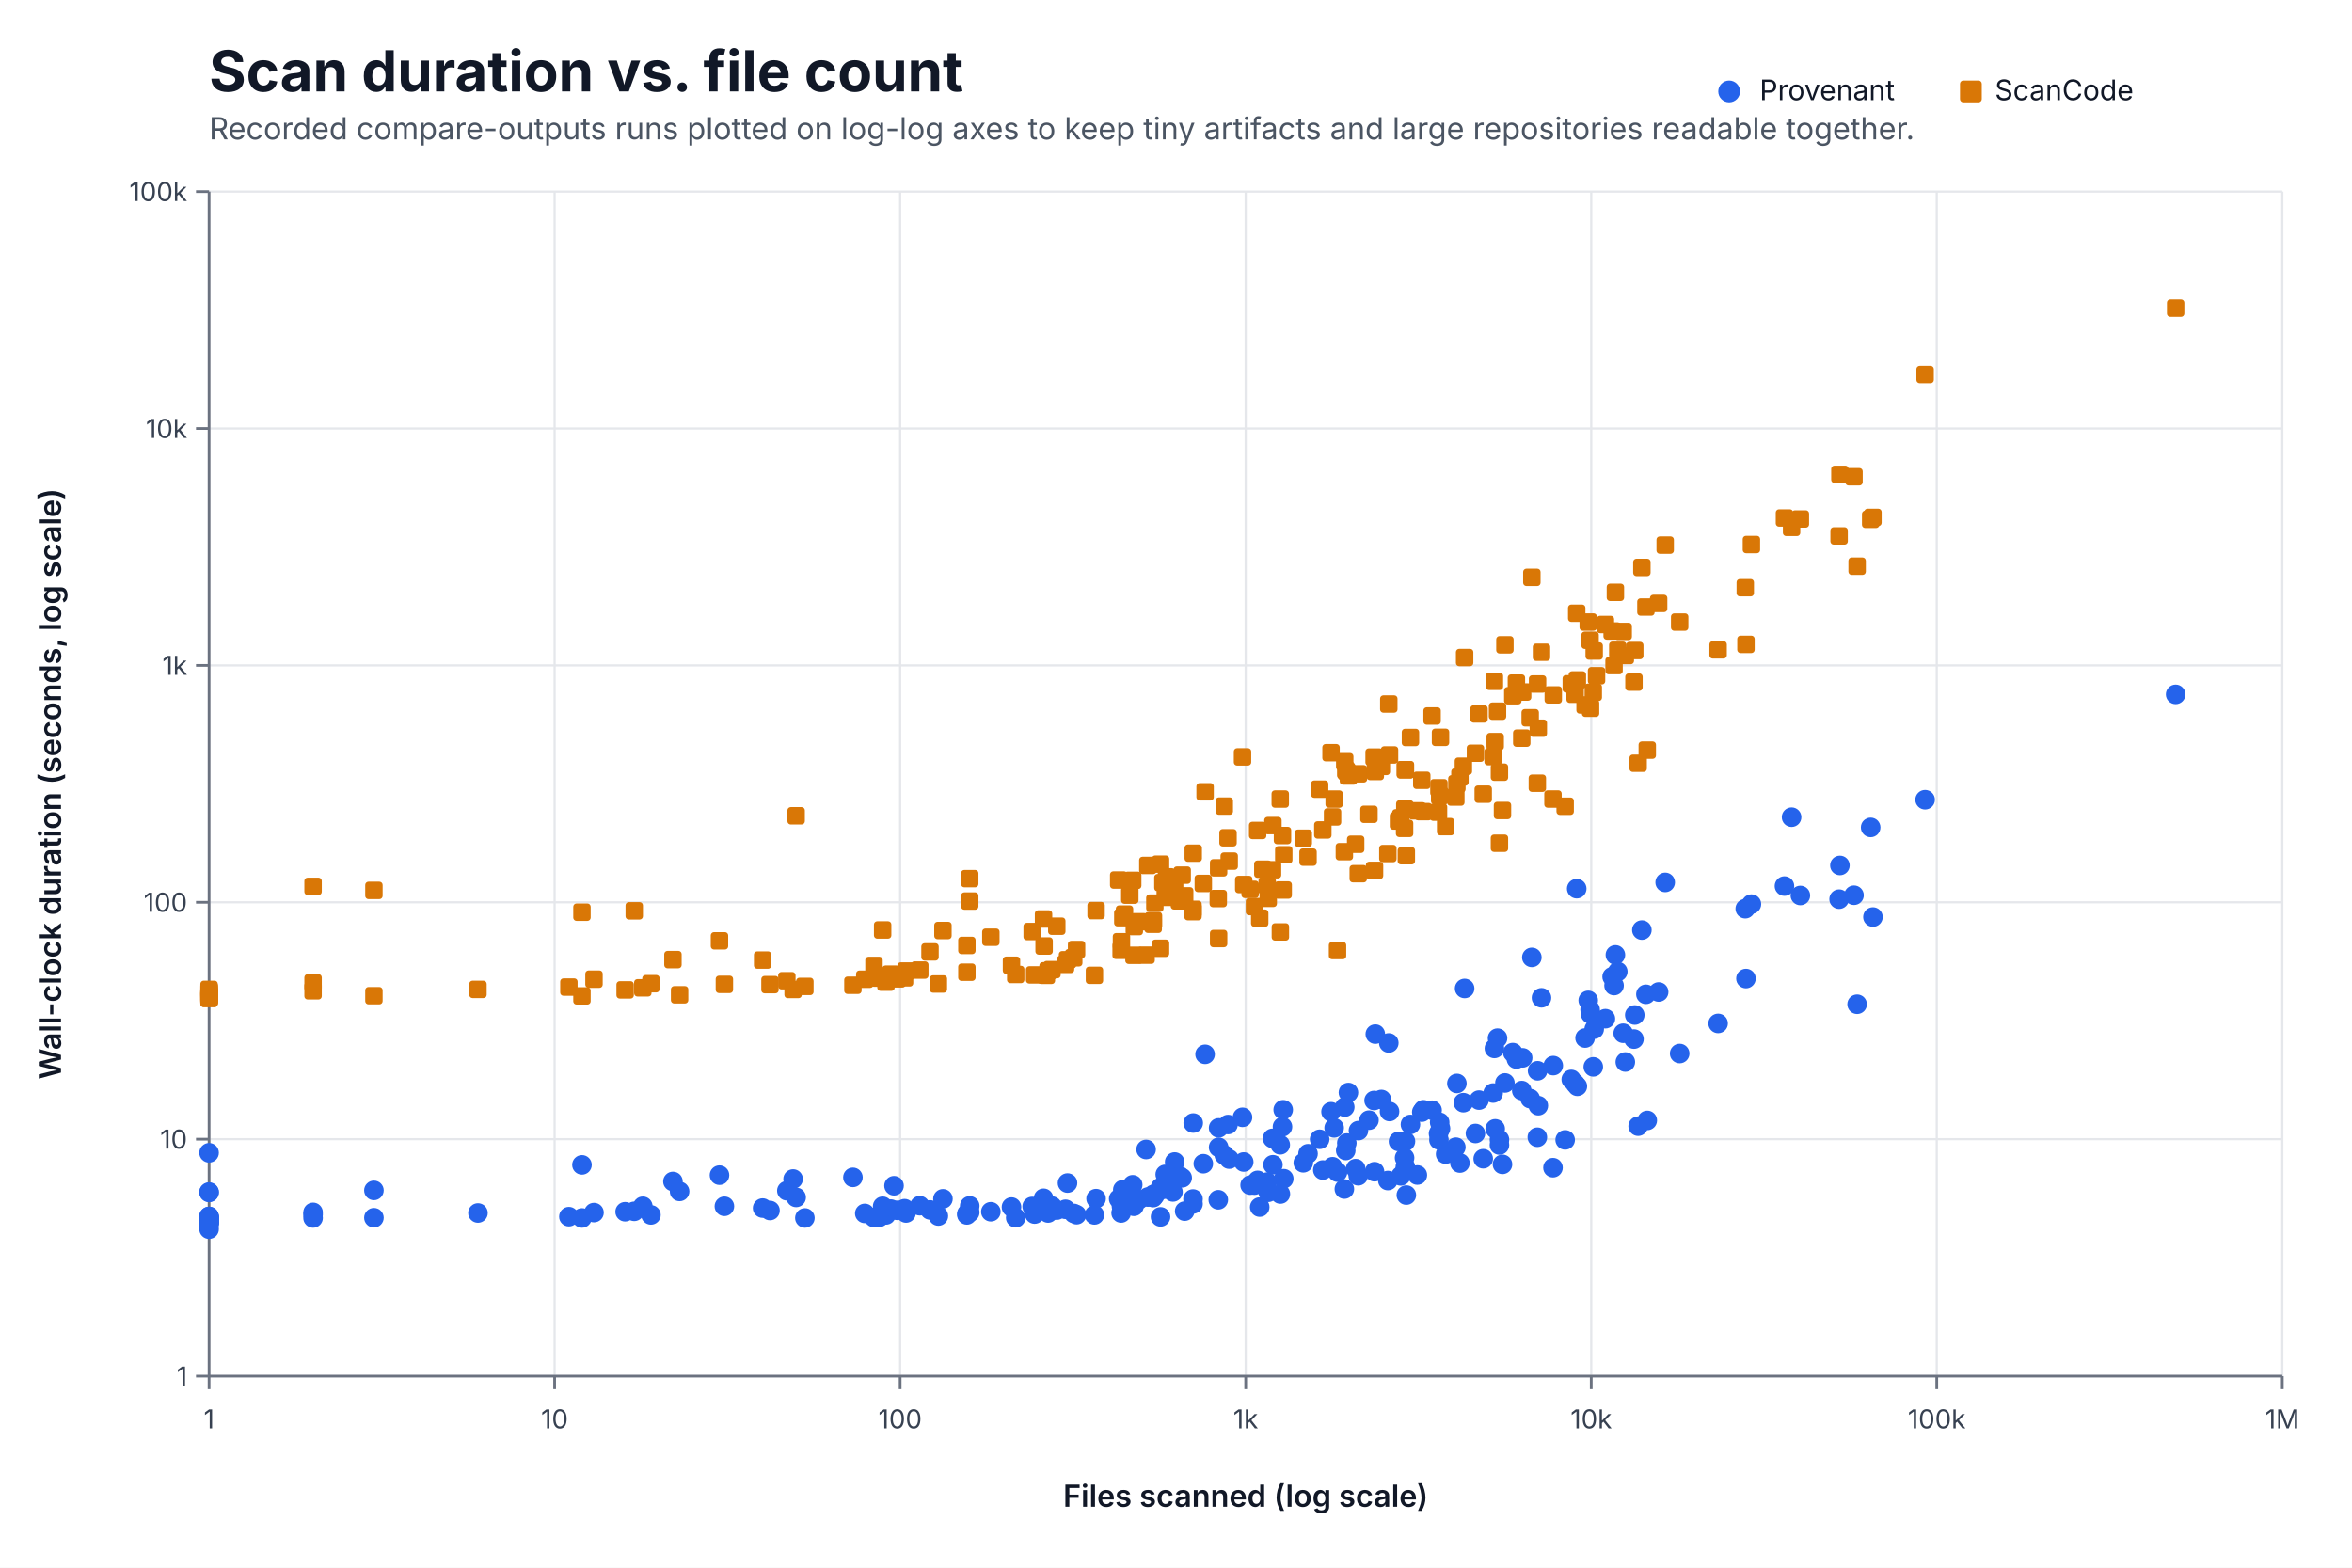
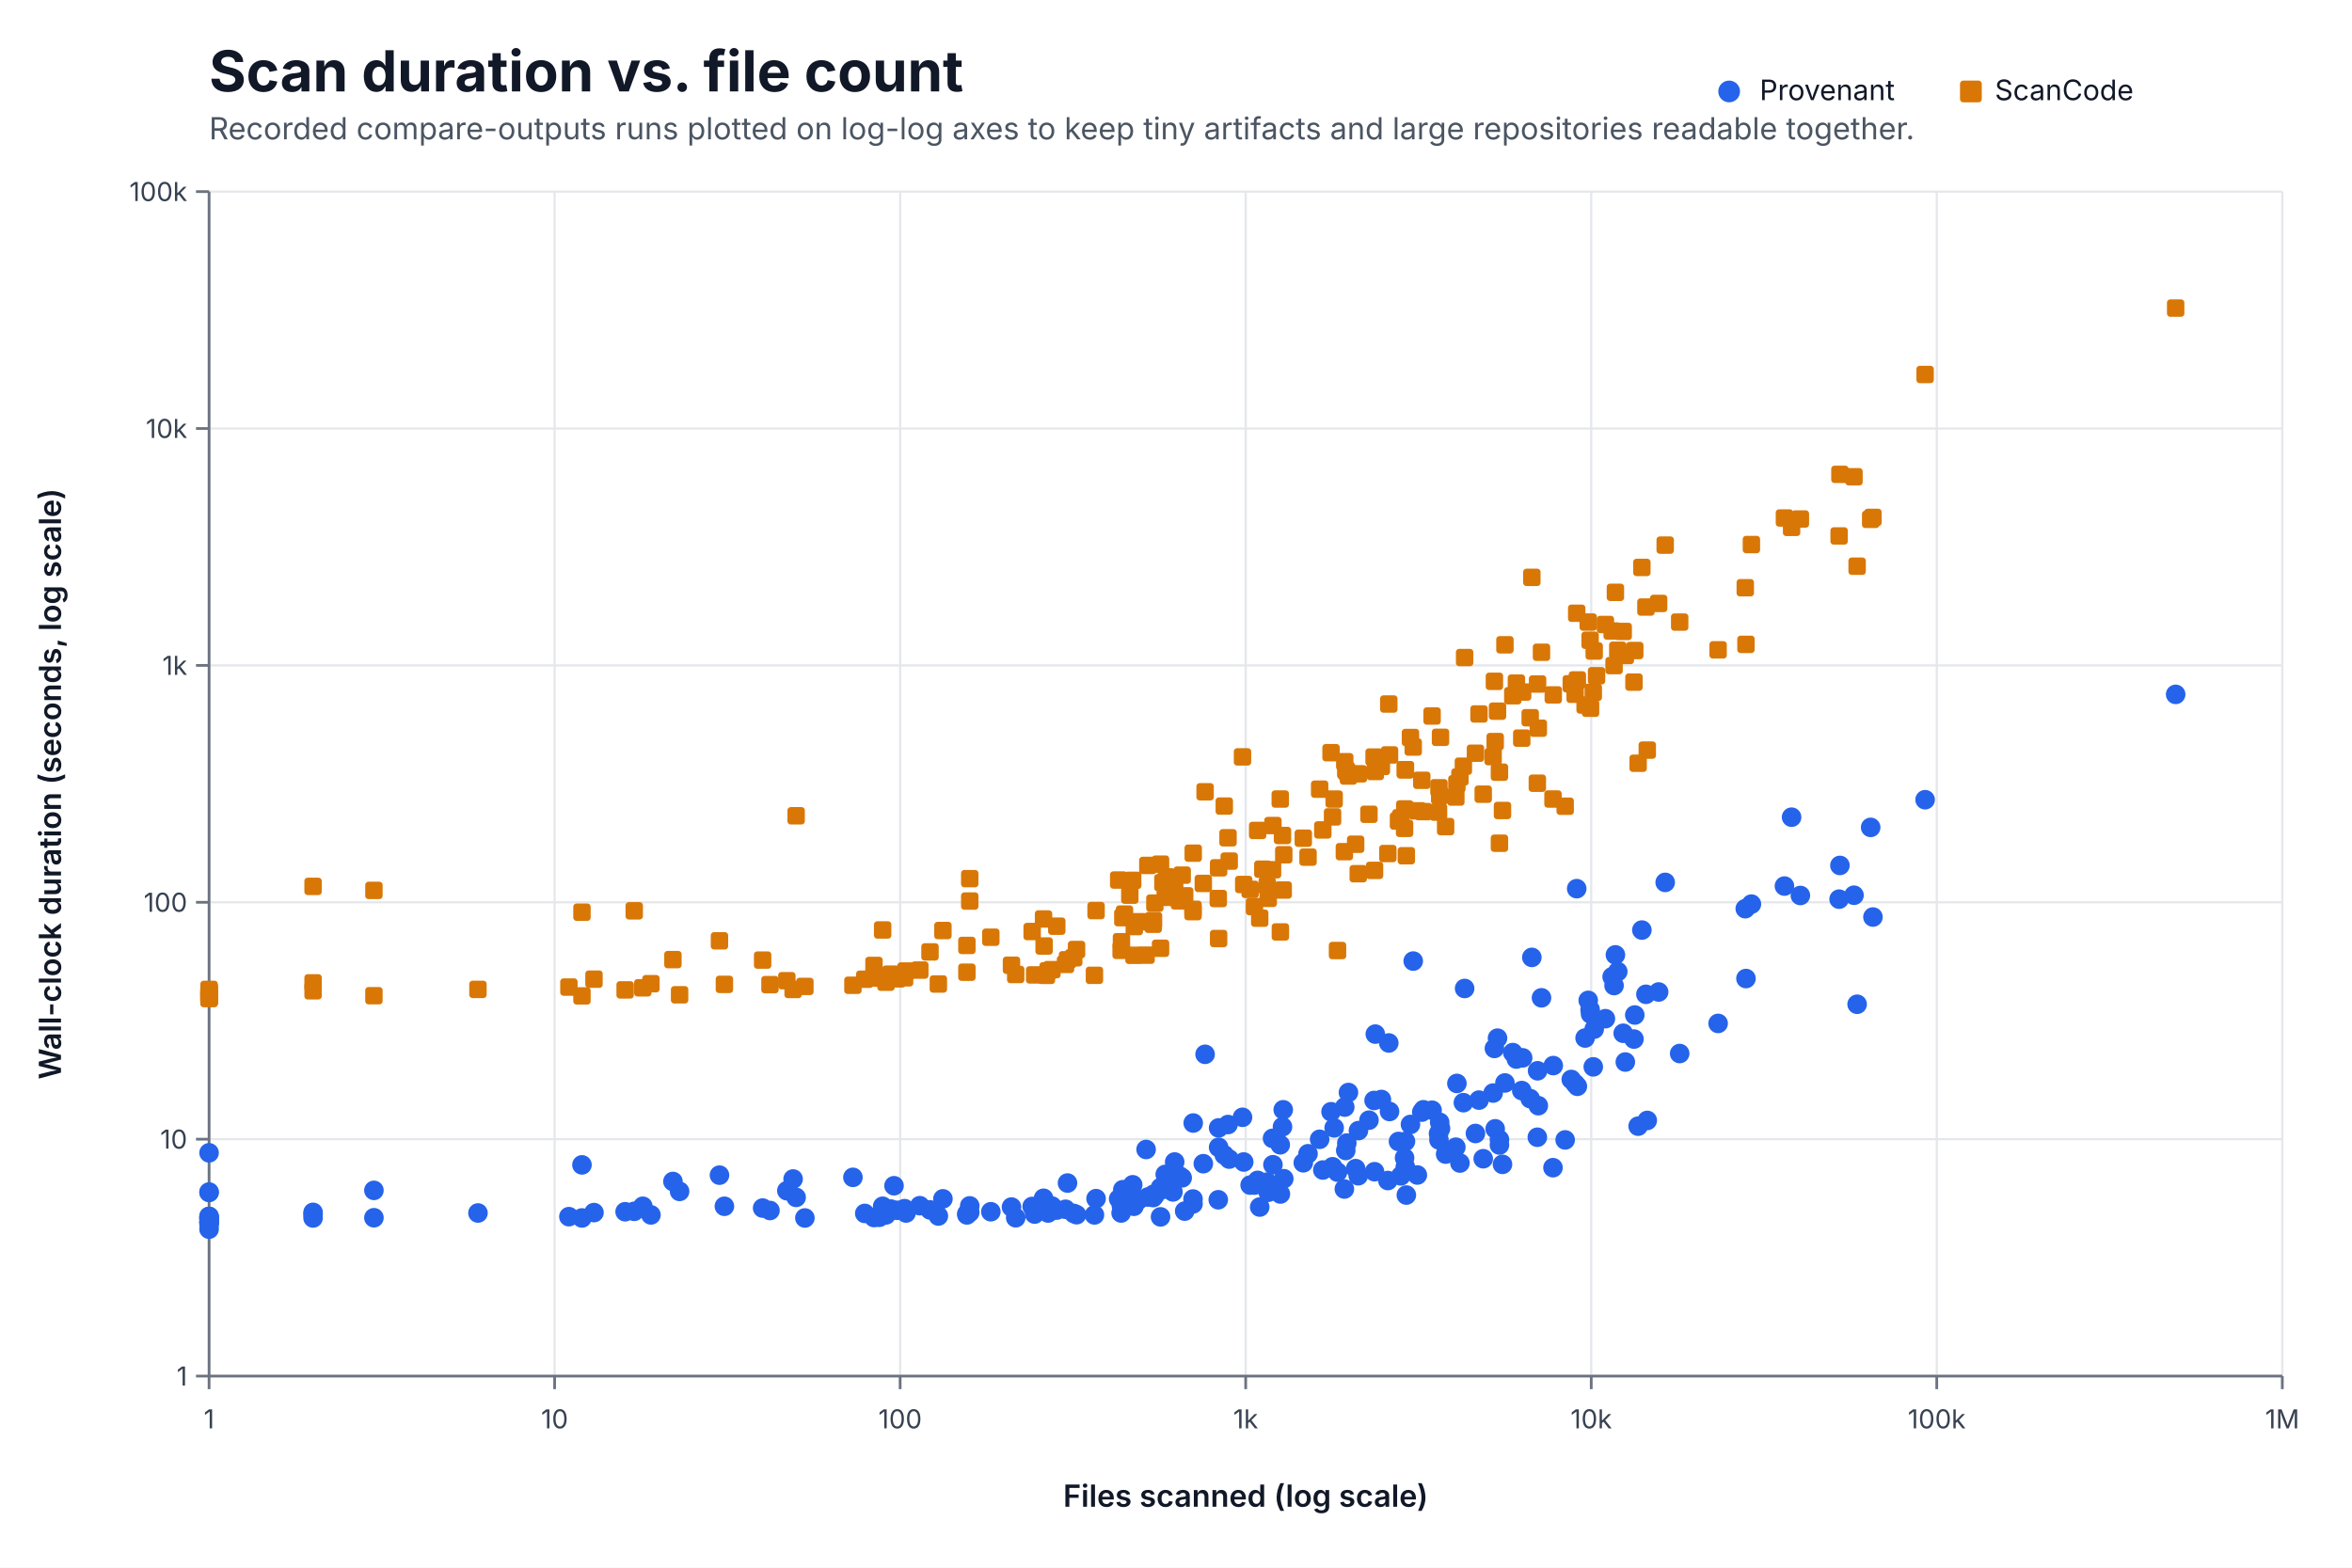
<svg xmlns="http://www.w3.org/2000/svg" width="1080" height="720" viewBox="0 0 1080 720" role="img" aria-labelledby="title desc">
  <style>
    text { font-family: -apple-system, BlinkMacSystemFont, "Segoe UI", sans-serif; fill: #111827; }
    .title { font-size: 26px; font-weight: 700; }
    .subtitle { font-size: 14px; fill: #4b5563; }
    .axis-label { font-size: 14px; font-weight: 600; }
    .tick { font-size: 12px; fill: #374151; }
    .grid { stroke: #e5e7eb; stroke-width: 1; }
    .axis { stroke: #6b7280; stroke-width: 1.25; }
    .legend-label { font-size: 13px; }
  </style>
  <rect x="0" y="0" width="1080" height="720" fill="white" />
  <text class="title" x="96" y="42">Scan duration vs. file count</text>
  <text class="subtitle" x="96" y="64">Recorded compare-outputs runs plotted on log-log axes to keep tiny artifacts and large repositories readable together.</text>
  <line class="grid" x1="96.00" y1="632.00" x2="1048.00" y2="632.00" />
  <line class="grid" x1="96.00" y1="523.20" x2="1048.00" y2="523.20" />
  <line class="grid" x1="96.00" y1="414.40" x2="1048.00" y2="414.40" />
  <line class="grid" x1="96.00" y1="305.60" x2="1048.00" y2="305.60" />
  <line class="grid" x1="96.00" y1="196.80" x2="1048.00" y2="196.80" />
  <line class="grid" x1="96.00" y1="88.00" x2="1048.00" y2="88.00" />
  <line class="grid" x1="96.00" y1="88.00" x2="96.00" y2="632.00" />
  <line class="grid" x1="254.67" y1="88.00" x2="254.67" y2="632.00" />
  <line class="grid" x1="413.33" y1="88.00" x2="413.33" y2="632.00" />
  <line class="grid" x1="572.00" y1="88.00" x2="572.00" y2="632.00" />
  <line class="grid" x1="730.67" y1="88.00" x2="730.67" y2="632.00" />
  <line class="grid" x1="889.33" y1="88.00" x2="889.33" y2="632.00" />
  <line class="grid" x1="1048.00" y1="88.00" x2="1048.00" y2="632.00" />
  <line class="axis" x1="96.00" y1="632.00" x2="1048.00" y2="632.00" />
  <line class="axis" x1="96.00" y1="88.00" x2="96.00" y2="632.00" />
  <line class="axis" x1="96.00" y1="632.00" x2="96.00" y2="638.00" />
  <text class="tick" x="96.00" y="656.00" text-anchor="middle">1</text>
  <line class="axis" x1="254.67" y1="632.00" x2="254.67" y2="638.00" />
  <text class="tick" x="254.67" y="656.00" text-anchor="middle">10</text>
  <line class="axis" x1="413.33" y1="632.00" x2="413.33" y2="638.00" />
  <text class="tick" x="413.33" y="656.00" text-anchor="middle">100</text>
  <line class="axis" x1="572.00" y1="632.00" x2="572.00" y2="638.00" />
  <text class="tick" x="572.00" y="656.00" text-anchor="middle">1k</text>
  <line class="axis" x1="730.67" y1="632.00" x2="730.67" y2="638.00" />
  <text class="tick" x="730.67" y="656.00" text-anchor="middle">10k</text>
  <line class="axis" x1="889.33" y1="632.00" x2="889.33" y2="638.00" />
  <text class="tick" x="889.33" y="656.00" text-anchor="middle">100k</text>
  <line class="axis" x1="1048.00" y1="632.00" x2="1048.00" y2="638.00" />
  <text class="tick" x="1048.00" y="656.00" text-anchor="middle">1M</text>
  <line class="axis" x1="90.00" y1="632.00" x2="96.00" y2="632.00" />
  <text class="tick" x="86.00" y="632.00" text-anchor="end" dominant-baseline="middle">1</text>
  <line class="axis" x1="90.00" y1="523.20" x2="96.00" y2="523.20" />
  <text class="tick" x="86.00" y="523.20" text-anchor="end" dominant-baseline="middle">10</text>
  <line class="axis" x1="90.00" y1="414.40" x2="96.00" y2="414.40" />
  <text class="tick" x="86.00" y="414.40" text-anchor="end" dominant-baseline="middle">100</text>
  <line class="axis" x1="90.00" y1="305.60" x2="96.00" y2="305.60" />
  <text class="tick" x="86.00" y="305.60" text-anchor="end" dominant-baseline="middle">1k</text>
  <line class="axis" x1="90.00" y1="196.80" x2="96.00" y2="196.80" />
  <text class="tick" x="86.00" y="196.80" text-anchor="end" dominant-baseline="middle">10k</text>
  <line class="axis" x1="90.00" y1="88.00" x2="96.00" y2="88.00" />
  <text class="tick" x="86.00" y="88.00" text-anchor="end" dominant-baseline="middle">100k</text>
  <text class="axis-label" x="572.00" y="692.00" text-anchor="middle">Files scanned (log scale)</text>
  <text class="axis-label" x="28" y="360.00" transform="rotate(-90 28 360.00)" text-anchor="middle">Wall-clock duration (seconds, log scale)</text>
  <g aria-label="Legend">
    <circle cx="794" cy="42" r="5" fill="#2563eb" />
    <text class="legend-label" x="808" y="46">Provenant</text>
    <rect x="900" y="37" width="10" height="10" fill="#d97706" rx="1.5" />
    <text class="legend-label" x="916" y="46">ScanCode</text>
  </g>
  <g aria-label="ScanCode points">
    <rect x="92.00" y="452.67" width="8" height="8" fill="#d97706" rx="1.5" />
    <rect x="92.00" y="451.89" width="8" height="8" fill="#d97706" rx="1.5" />
    <rect x="92.00" y="451.00" width="8" height="8" fill="#d97706" rx="1.5" />
    <rect x="92.00" y="453.23" width="8" height="8" fill="#d97706" rx="1.5" />
    <rect x="92.00" y="452.97" width="8" height="8" fill="#d97706" rx="1.5" />
    <rect x="92.00" y="454.13" width="8" height="8" fill="#d97706" rx="1.5" />
    <rect x="92.00" y="450.39" width="8" height="8" fill="#d97706" rx="1.5" />
    <rect x="92.00" y="454.09" width="8" height="8" fill="#d97706" rx="1.5" />
    <rect x="92.00" y="453.59" width="8" height="8" fill="#d97706" rx="1.5" />
    <rect x="92.00" y="453.66" width="8" height="8" fill="#d97706" rx="1.5" />
    <rect x="92.00" y="454.09" width="8" height="8" fill="#d97706" rx="1.5" />
    <rect x="92.00" y="451.26" width="8" height="8" fill="#d97706" rx="1.5" />
    <rect x="92.00" y="453.46" width="8" height="8" fill="#d97706" rx="1.5" />
    <rect x="92.00" y="454.54" width="8" height="8" fill="#d97706" rx="1.5" />
    <rect x="92.00" y="454.54" width="8" height="8" fill="#d97706" rx="1.5" />
    <rect x="139.76" y="451.05" width="8" height="8" fill="#d97706" rx="1.5" />
    <rect x="139.76" y="447.40" width="8" height="8" fill="#d97706" rx="1.5" />
    <rect x="139.76" y="403.09" width="8" height="8" fill="#d97706" rx="1.5" />
    <rect x="167.70" y="404.94" width="8" height="8" fill="#d97706" rx="1.5" />
    <rect x="167.70" y="453.30" width="8" height="8" fill="#d97706" rx="1.5" />
    <rect x="215.47" y="450.40" width="8" height="8" fill="#d97706" rx="1.5" />
    <rect x="257.23" y="449.34" width="8" height="8" fill="#d97706" rx="1.5" />
    <rect x="263.23" y="453.39" width="8" height="8" fill="#d97706" rx="1.5" />
    <rect x="263.23" y="414.95" width="8" height="8" fill="#d97706" rx="1.5" />
    <rect x="268.75" y="445.71" width="8" height="8" fill="#d97706" rx="1.5" />
    <rect x="283.05" y="450.63" width="8" height="8" fill="#d97706" rx="1.5" />
    <rect x="287.23" y="414.32" width="8" height="8" fill="#d97706" rx="1.5" />
    <rect x="291.17" y="449.68" width="8" height="8" fill="#d97706" rx="1.5" />
    <rect x="294.90" y="447.79" width="8" height="8" fill="#d97706" rx="1.5" />
    <rect x="305.00" y="436.72" width="8" height="8" fill="#d97706" rx="1.5" />
    <rect x="308.06" y="452.89" width="8" height="8" fill="#d97706" rx="1.5" />
    <rect x="326.37" y="428.10" width="8" height="8" fill="#d97706" rx="1.5" />
    <rect x="328.63" y="448.10" width="8" height="8" fill="#d97706" rx="1.5" />
    <rect x="346.19" y="436.94" width="8" height="8" fill="#d97706" rx="1.5" />
    <rect x="349.56" y="448.21" width="8" height="8" fill="#d97706" rx="1.5" />
    <rect x="357.31" y="446.42" width="8" height="8" fill="#d97706" rx="1.5" />
    <rect x="360.18" y="450.45" width="8" height="8" fill="#d97706" rx="1.5" />
    <rect x="361.57" y="370.67" width="8" height="8" fill="#d97706" rx="1.5" />
    <rect x="365.59" y="449.04" width="8" height="8" fill="#d97706" rx="1.5" />
    <rect x="387.65" y="448.50" width="8" height="8" fill="#d97706" rx="1.5" />
    <rect x="393.09" y="445.73" width="8" height="8" fill="#d97706" rx="1.5" />
    <rect x="397.32" y="439.40" width="8" height="8" fill="#d97706" rx="1.5" />
    <rect x="399.74" y="445.22" width="8" height="8" fill="#d97706" rx="1.5" />
    <rect x="401.30" y="423.11" width="8" height="8" fill="#d97706" rx="1.5" />
    <rect x="402.83" y="447.10" width="8" height="8" fill="#d97706" rx="1.5" />
    <rect x="405.07" y="443.41" width="8" height="8" fill="#d97706" rx="1.5" />
    <rect x="406.52" y="444.93" width="8" height="8" fill="#d97706" rx="1.5" />
    <rect x="407.94" y="445.56" width="8" height="8" fill="#d97706" rx="1.5" />
    <rect x="411.37" y="445.09" width="8" height="8" fill="#d97706" rx="1.5" />
    <rect x="412.04" y="441.96" width="8" height="8" fill="#d97706" rx="1.5" />
    <rect x="418.36" y="441.53" width="8" height="8" fill="#d97706" rx="1.5" />
    <rect x="423.04" y="433.19" width="8" height="8" fill="#d97706" rx="1.5" />
    <rect x="426.88" y="447.92" width="8" height="8" fill="#d97706" rx="1.5" />
    <rect x="428.98" y="423.36" width="8" height="8" fill="#d97706" rx="1.5" />
    <rect x="439.98" y="442.51" width="8" height="8" fill="#d97706" rx="1.5" />
    <rect x="439.98" y="430.21" width="8" height="8" fill="#d97706" rx="1.5" />
    <rect x="441.29" y="399.53" width="8" height="8" fill="#d97706" rx="1.5" />
    <rect x="441.29" y="409.83" width="8" height="8" fill="#d97706" rx="1.5" />
    <rect x="450.98" y="426.44" width="8" height="8" fill="#d97706" rx="1.5" />
    <rect x="460.46" y="439.32" width="8" height="8" fill="#d97706" rx="1.5" />
    <rect x="462.40" y="443.56" width="8" height="8" fill="#d97706" rx="1.5" />
    <rect x="469.95" y="423.83" width="8" height="8" fill="#d97706" rx="1.5" />
    <rect x="471.08" y="443.75" width="8" height="8" fill="#d97706" rx="1.5" />
    <rect x="475.18" y="418.07" width="8" height="8" fill="#d97706" rx="1.5" />
    <rect x="475.44" y="430.47" width="8" height="8" fill="#d97706" rx="1.5" />
    <rect x="476.49" y="443.95" width="8" height="8" fill="#d97706" rx="1.5" />
    <rect x="477.26" y="441.87" width="8" height="8" fill="#d97706" rx="1.5" />
    <rect x="479.04" y="441.32" width="8" height="8" fill="#d97706" rx="1.5" />
    <rect x="481.26" y="421.37" width="8" height="8" fill="#d97706" rx="1.5" />
    <rect x="485.27" y="438.93" width="8" height="8" fill="#d97706" rx="1.5" />
    <rect x="486.18" y="436.80" width="8" height="8" fill="#d97706" rx="1.5" />
    <rect x="489.05" y="435.88" width="8" height="8" fill="#d97706" rx="1.5" />
    <rect x="490.34" y="432.10" width="8" height="8" fill="#d97706" rx="1.5" />
    <rect x="498.55" y="443.94" width="8" height="8" fill="#d97706" rx="1.5" />
    <rect x="499.30" y="414.21" width="8" height="8" fill="#d97706" rx="1.5" />
    <rect x="509.68" y="400.18" width="8" height="8" fill="#d97706" rx="1.5" />
    <rect x="510.80" y="432.47" width="8" height="8" fill="#d97706" rx="1.5" />
    <rect x="510.96" y="428.51" width="8" height="8" fill="#d97706" rx="1.5" />
    <rect x="511.58" y="417.47" width="8" height="8" fill="#d97706" rx="1.5" />
    <rect x="512.36" y="415.82" width="8" height="8" fill="#d97706" rx="1.5" />
    <rect x="514.79" y="407.11" width="8" height="8" fill="#d97706" rx="1.5" />
    <rect x="516.12" y="400.33" width="8" height="8" fill="#d97706" rx="1.5" />
    <rect x="516.70" y="434.73" width="8" height="8" fill="#d97706" rx="1.5" />
    <rect x="516.85" y="421.56" width="8" height="8" fill="#d97706" rx="1.5" />
    <rect x="518.98" y="419.34" width="8" height="8" fill="#d97706" rx="1.5" />
    <rect x="522.27" y="434.69" width="8" height="8" fill="#d97706" rx="1.5" />
    <rect x="523.07" y="393.48" width="8" height="8" fill="#d97706" rx="1.5" />
    <rect x="525.54" y="420.49" width="8" height="8" fill="#d97706" rx="1.5" />
    <rect x="525.67" y="418.82" width="8" height="8" fill="#d97706" rx="1.5" />
    <rect x="526.30" y="410.78" width="8" height="8" fill="#d97706" rx="1.5" />
    <rect x="528.90" y="392.88" width="8" height="8" fill="#d97706" rx="1.5" />
    <rect x="528.90" y="431.51" width="8" height="8" fill="#d97706" rx="1.5" />
    <rect x="529.99" y="401.38" width="8" height="8" fill="#d97706" rx="1.5" />
    <rect x="531.06" y="408.14" width="8" height="8" fill="#d97706" rx="1.5" />
    <rect x="531.64" y="398.72" width="8" height="8" fill="#d97706" rx="1.5" />
    <rect x="534.61" y="404.01" width="8" height="8" fill="#d97706" rx="1.5" />
    <rect x="535.39" y="401.24" width="8" height="8" fill="#d97706" rx="1.5" />
    <rect x="537.57" y="409.75" width="8" height="8" fill="#d97706" rx="1.5" />
    <rect x="538.84" y="397.93" width="8" height="8" fill="#d97706" rx="1.5" />
    <rect x="539.99" y="407.44" width="8" height="8" fill="#d97706" rx="1.5" />
    <rect x="543.81" y="414.69" width="8" height="8" fill="#d97706" rx="1.5" />
    <rect x="543.81" y="413.62" width="8" height="8" fill="#d97706" rx="1.5" />
    <rect x="543.91" y="387.84" width="8" height="8" fill="#d97706" rx="1.5" />
    <rect x="548.54" y="401.74" width="8" height="8" fill="#d97706" rx="1.5" />
    <rect x="549.36" y="359.65" width="8" height="8" fill="#d97706" rx="1.5" />
    <rect x="555.41" y="408.67" width="8" height="8" fill="#d97706" rx="1.5" />
    <rect x="555.57" y="427.04" width="8" height="8" fill="#d97706" rx="1.5" />
    <rect x="555.57" y="394.56" width="8" height="8" fill="#d97706" rx="1.5" />
    <rect x="558.17" y="366.21" width="8" height="8" fill="#d97706" rx="1.5" />
    <rect x="559.89" y="380.76" width="8" height="8" fill="#d97706" rx="1.5" />
    <rect x="560.43" y="391.49" width="8" height="8" fill="#d97706" rx="1.5" />
    <rect x="566.54" y="343.62" width="8" height="8" fill="#d97706" rx="1.5" />
    <rect x="567.10" y="402.22" width="8" height="8" fill="#d97706" rx="1.5" />
    <rect x="570.04" y="404.47" width="8" height="8" fill="#d97706" rx="1.5" />
    <rect x="572.02" y="412.37" width="8" height="8" fill="#d97706" rx="1.5" />
    <rect x="573.49" y="377.40" width="8" height="8" fill="#d97706" rx="1.5" />
    <rect x="574.44" y="417.69" width="8" height="8" fill="#d97706" rx="1.5" />
    <rect x="575.87" y="395.19" width="8" height="8" fill="#d97706" rx="1.5" />
    <rect x="577.87" y="402.80" width="8" height="8" fill="#d97706" rx="1.5" />
    <rect x="578.35" y="408.58" width="8" height="8" fill="#d97706" rx="1.5" />
    <rect x="580.33" y="395.45" width="8" height="8" fill="#d97706" rx="1.5" />
    <rect x="580.51" y="375.16" width="8" height="8" fill="#d97706" rx="1.5" />
    <rect x="583.87" y="362.98" width="8" height="8" fill="#d97706" rx="1.5" />
    <rect x="583.93" y="424.01" width="8" height="8" fill="#d97706" rx="1.5" />
    <rect x="584.90" y="379.72" width="8" height="8" fill="#d97706" rx="1.5" />
    <rect x="585.23" y="404.76" width="8" height="8" fill="#d97706" rx="1.5" />
    <rect x="585.49" y="388.57" width="8" height="8" fill="#d97706" rx="1.5" />
    <rect x="594.45" y="380.96" width="8" height="8" fill="#d97706" rx="1.5" />
    <rect x="596.63" y="389.66" width="8" height="8" fill="#d97706" rx="1.5" />
    <rect x="601.96" y="358.44" width="8" height="8" fill="#d97706" rx="1.5" />
    <rect x="603.42" y="377.17" width="8" height="8" fill="#d97706" rx="1.5" />
    <rect x="607.19" y="341.69" width="8" height="8" fill="#d97706" rx="1.5" />
    <rect x="607.89" y="371.18" width="8" height="8" fill="#d97706" rx="1.5" />
    <rect x="608.62" y="363.00" width="8" height="8" fill="#d97706" rx="1.5" />
    <rect x="610.17" y="432.56" width="8" height="8" fill="#d97706" rx="1.5" />
    <rect x="613.31" y="387.15" width="8" height="8" fill="#d97706" rx="1.5" />
    <rect x="613.49" y="345.84" width="8" height="8" fill="#d97706" rx="1.5" />
    <rect x="613.95" y="349.71" width="8" height="8" fill="#d97706" rx="1.5" />
    <rect x="614.44" y="350.37" width="8" height="8" fill="#d97706" rx="1.5" />
    <rect x="615.18" y="352.40" width="8" height="8" fill="#d97706" rx="1.5" />
    <rect x="618.50" y="383.74" width="8" height="8" fill="#d97706" rx="1.5" />
    <rect x="619.68" y="397.27" width="8" height="8" fill="#d97706" rx="1.5" />
    <rect x="619.78" y="351.40" width="8" height="8" fill="#d97706" rx="1.5" />
    <rect x="624.61" y="369.98" width="8" height="8" fill="#d97706" rx="1.5" />
    <rect x="626.96" y="343.70" width="8" height="8" fill="#d97706" rx="1.5" />
    <rect x="627.17" y="395.75" width="8" height="8" fill="#d97706" rx="1.5" />
    <rect x="627.52" y="350.33" width="8" height="8" fill="#d97706" rx="1.5" />
    <rect x="630.31" y="348.01" width="8" height="8" fill="#d97706" rx="1.5" />
    <rect x="633.28" y="388.01" width="8" height="8" fill="#d97706" rx="1.5" />
    <rect x="633.71" y="319.34" width="8" height="8" fill="#d97706" rx="1.5" />
    <rect x="634.05" y="342.72" width="8" height="8" fill="#d97706" rx="1.5" />
    <rect x="638.16" y="373.05" width="8" height="8" fill="#d97706" rx="1.5" />
    <rect x="639.24" y="371.62" width="8" height="8" fill="#d97706" rx="1.5" />
    <rect x="640.96" y="376.44" width="8" height="8" fill="#d97706" rx="1.5" />
    <rect x="641.06" y="367.52" width="8" height="8" fill="#d97706" rx="1.5" />
    <rect x="641.30" y="349.50" width="8" height="8" fill="#d97706" rx="1.5" />
    <rect x="641.37" y="349.55" width="8" height="8" fill="#d97706" rx="1.5" />
    <rect x="641.77" y="389.02" width="8" height="8" fill="#d97706" rx="1.5" />
    <rect x="643.66" y="334.70" width="8" height="8" fill="#d97706" rx="1.5" />
+     <rect x="644.93" y="339.10" width="8" height="8" fill="#d97706" rx="1.5" />
    <rect x="646.82" y="368.39" width="8" height="8" fill="#d97706" rx="1.5" />
    <rect x="648.86" y="354.37" width="8" height="8" fill="#d97706" rx="1.5" />
    <rect x="649.60" y="368.75" width="8" height="8" fill="#d97706" rx="1.5" />
    <rect x="653.59" y="324.84" width="8" height="8" fill="#d97706" rx="1.5" />
    <rect x="656.55" y="369.00" width="8" height="8" fill="#d97706" rx="1.5" />
    <rect x="656.74" y="357.80" width="8" height="8" fill="#d97706" rx="1.5" />
    <rect x="657.08" y="361.45" width="8" height="8" fill="#d97706" rx="1.5" />
    <rect x="657.46" y="334.63" width="8" height="8" fill="#d97706" rx="1.5" />
    <rect x="659.81" y="375.65" width="8" height="8" fill="#d97706" rx="1.5" />
    <rect x="664.50" y="362.06" width="8" height="8" fill="#d97706" rx="1.5" />
    <rect x="664.98" y="356.00" width="8" height="8" fill="#d97706" rx="1.5" />
    <rect x="666.38" y="352.86" width="8" height="8" fill="#d97706" rx="1.5" />
    <rect x="667.96" y="347.89" width="8" height="8" fill="#d97706" rx="1.5" />
    <rect x="668.53" y="297.99" width="8" height="8" fill="#d97706" rx="1.5" />
    <rect x="673.50" y="341.93" width="8" height="8" fill="#d97706" rx="1.5" />
    <rect x="675.14" y="323.90" width="8" height="8" fill="#d97706" rx="1.5" />
    <rect x="677.07" y="360.75" width="8" height="8" fill="#d97706" rx="1.5" />
    <rect x="681.62" y="343.50" width="8" height="8" fill="#d97706" rx="1.5" />
    <rect x="682.21" y="308.91" width="8" height="8" fill="#d97706" rx="1.5" />
    <rect x="682.57" y="336.59" width="8" height="8" fill="#d97706" rx="1.5" />
    <rect x="683.64" y="322.63" width="8" height="8" fill="#d97706" rx="1.5" />
    <rect x="684.52" y="350.65" width="8" height="8" fill="#d97706" rx="1.5" />
    <rect x="684.52" y="383.27" width="8" height="8" fill="#d97706" rx="1.5" />
    <rect x="685.92" y="368.23" width="8" height="8" fill="#d97706" rx="1.5" />
    <rect x="687.04" y="292.14" width="8" height="8" fill="#d97706" rx="1.5" />
    <rect x="690.65" y="315.53" width="8" height="8" fill="#d97706" rx="1.5" />
    <rect x="692.31" y="309.74" width="8" height="8" fill="#d97706" rx="1.5" />
    <rect x="694.77" y="335.00" width="8" height="8" fill="#d97706" rx="1.5" />
    <rect x="695.18" y="313.83" width="8" height="8" fill="#d97706" rx="1.5" />
    <rect x="698.64" y="325.64" width="8" height="8" fill="#d97706" rx="1.5" />
    <rect x="699.40" y="261.17" width="8" height="8" fill="#d97706" rx="1.5" />
    <rect x="701.92" y="355.71" width="8" height="8" fill="#d97706" rx="1.5" />
    <rect x="702.03" y="310.15" width="8" height="8" fill="#d97706" rx="1.5" />
    <rect x="702.37" y="330.44" width="8" height="8" fill="#d97706" rx="1.5" />
    <rect x="703.83" y="295.56" width="8" height="8" fill="#d97706" rx="1.5" />
    <rect x="709.11" y="362.96" width="8" height="8" fill="#d97706" rx="1.5" />
    <rect x="709.24" y="315.15" width="8" height="8" fill="#d97706" rx="1.5" />
    <rect x="714.70" y="366.27" width="8" height="8" fill="#d97706" rx="1.5" />
    <rect x="717.50" y="310.06" width="8" height="8" fill="#d97706" rx="1.5" />
    <rect x="719.28" y="314.86" width="8" height="8" fill="#d97706" rx="1.5" />
    <rect x="720.00" y="277.65" width="8" height="8" fill="#d97706" rx="1.5" />
    <rect x="720.30" y="308.28" width="8" height="8" fill="#d97706" rx="1.5" />
    <rect x="723.85" y="319.78" width="8" height="8" fill="#d97706" rx="1.5" />
    <rect x="725.29" y="281.69" width="8" height="8" fill="#d97706" rx="1.5" />
    <rect x="726.15" y="290.05" width="8" height="8" fill="#d97706" rx="1.5" />
    <rect x="726.36" y="321.28" width="8" height="8" fill="#d97706" rx="1.5" />
    <rect x="727.61" y="313.95" width="8" height="8" fill="#d97706" rx="1.5" />
    <rect x="728.03" y="295.01" width="8" height="8" fill="#d97706" rx="1.5" />
    <rect x="729.11" y="306.35" width="8" height="8" fill="#d97706" rx="1.5" />
    <rect x="733.17" y="282.81" width="8" height="8" fill="#d97706" rx="1.5" />
    <rect x="736.27" y="285.81" width="8" height="8" fill="#d97706" rx="1.5" />
    <rect x="737.15" y="301.70" width="8" height="8" fill="#d97706" rx="1.5" />
    <rect x="737.77" y="268.04" width="8" height="8" fill="#d97706" rx="1.5" />
    <rect x="738.86" y="294.65" width="8" height="8" fill="#d97706" rx="1.5" />
    <rect x="741.35" y="286.00" width="8" height="8" fill="#d97706" rx="1.5" />
    <rect x="742.32" y="297.06" width="8" height="8" fill="#d97706" rx="1.5" />
    <rect x="746.29" y="309.28" width="8" height="8" fill="#d97706" rx="1.5" />
    <rect x="746.66" y="294.78" width="8" height="8" fill="#d97706" rx="1.5" />
    <rect x="748.21" y="346.54" width="8" height="8" fill="#d97706" rx="1.5" />
    <rect x="749.92" y="256.61" width="8" height="8" fill="#d97706" rx="1.5" />
    <rect x="751.78" y="274.80" width="8" height="8" fill="#d97706" rx="1.5" />
    <rect x="752.40" y="340.51" width="8" height="8" fill="#d97706" rx="1.5" />
    <rect x="757.62" y="273.15" width="8" height="8" fill="#d97706" rx="1.5" />
    <rect x="760.63" y="246.36" width="8" height="8" fill="#d97706" rx="1.5" />
    <rect x="767.28" y="281.71" width="8" height="8" fill="#d97706" rx="1.5" />
    <rect x="784.93" y="294.46" width="8" height="8" fill="#d97706" rx="1.5" />
    <rect x="797.40" y="265.93" width="8" height="8" fill="#d97706" rx="1.5" />
    <rect x="797.72" y="291.94" width="8" height="8" fill="#d97706" rx="1.5" />
    <rect x="800.22" y="246.09" width="8" height="8" fill="#d97706" rx="1.5" />
    <rect x="815.39" y="233.90" width="8" height="8" fill="#d97706" rx="1.5" />
    <rect x="818.67" y="238.22" width="8" height="8" fill="#d97706" rx="1.5" />
    <rect x="822.70" y="234.36" width="8" height="8" fill="#d97706" rx="1.5" />
    <rect x="840.49" y="242.14" width="8" height="8" fill="#d97706" rx="1.5" />
    <rect x="840.86" y="213.86" width="8" height="8" fill="#d97706" rx="1.5" />
    <rect x="847.33" y="214.97" width="8" height="8" fill="#d97706" rx="1.5" />
    <rect x="848.76" y="256.04" width="8" height="8" fill="#d97706" rx="1.5" />
    <rect x="854.98" y="234.53" width="8" height="8" fill="#d97706" rx="1.5" />
    <rect x="856.03" y="233.63" width="8" height="8" fill="#d97706" rx="1.5" />
    <rect x="879.98" y="168.00" width="8" height="8" fill="#d97706" rx="1.5" />
    <rect x="995.03" y="137.50" width="8" height="8" fill="#d97706" rx="1.5" />
  </g>
  <g aria-label="Provenant points">
    <circle cx="96.00" cy="558.68" r="4.5" fill="#2563eb" />
    <circle cx="96.00" cy="559.18" r="4.5" fill="#2563eb" />
    <circle cx="96.00" cy="559.89" r="4.5" fill="#2563eb" />
    <circle cx="96.00" cy="561.35" r="4.5" fill="#2563eb" />
    <circle cx="96.00" cy="561.25" r="4.5" fill="#2563eb" />
    <circle cx="96.00" cy="561.46" r="4.5" fill="#2563eb" />
    <circle cx="96.00" cy="529.46" r="4.5" fill="#2563eb" />
    <circle cx="96.00" cy="547.49" r="4.5" fill="#2563eb" />
    <circle cx="96.00" cy="560.10" r="4.5" fill="#2563eb" />
    <circle cx="96.00" cy="547.65" r="4.5" fill="#2563eb" />
    <circle cx="96.00" cy="561.56" r="4.5" fill="#2563eb" />
    <circle cx="96.00" cy="558.68" r="4.5" fill="#2563eb" />
    <circle cx="96.00" cy="559.28" r="4.5" fill="#2563eb" />
    <circle cx="96.00" cy="564.53" r="4.5" fill="#2563eb" />
    <circle cx="96.00" cy="562.64" r="4.5" fill="#2563eb" />
    <circle cx="143.76" cy="559.38" r="4.5" fill="#2563eb" />
    <circle cx="143.76" cy="556.81" r="4.5" fill="#2563eb" />
    <circle cx="143.76" cy="557.78" r="4.5" fill="#2563eb" />
    <circle cx="171.70" cy="559.28" r="4.5" fill="#2563eb" />
    <circle cx="171.70" cy="546.71" r="4.5" fill="#2563eb" />
    <circle cx="219.47" cy="557.10" r="4.5" fill="#2563eb" />
    <circle cx="261.23" cy="558.78" r="4.5" fill="#2563eb" />
    <circle cx="267.23" cy="559.38" r="4.5" fill="#2563eb" />
    <circle cx="267.23" cy="535.00" r="4.5" fill="#2563eb" />
    <circle cx="272.75" cy="556.91" r="4.5" fill="#2563eb" />
    <circle cx="287.05" cy="556.52" r="4.5" fill="#2563eb" />
    <circle cx="291.23" cy="556.33" r="4.5" fill="#2563eb" />
    <circle cx="295.17" cy="554.01" r="4.5" fill="#2563eb" />
    <circle cx="298.90" cy="557.98" r="4.5" fill="#2563eb" />
    <circle cx="309.00" cy="542.62" r="4.5" fill="#2563eb" />
    <circle cx="312.06" cy="547.18" r="4.5" fill="#2563eb" />
    <circle cx="330.37" cy="539.72" r="4.5" fill="#2563eb" />
    <circle cx="332.63" cy="554.01" r="4.5" fill="#2563eb" />
    <circle cx="350.19" cy="554.83" r="4.5" fill="#2563eb" />
    <circle cx="353.56" cy="555.95" r="4.5" fill="#2563eb" />
    <circle cx="361.31" cy="546.87" r="4.5" fill="#2563eb" />
    <circle cx="364.18" cy="541.49" r="4.5" fill="#2563eb" />
    <circle cx="365.57" cy="549.93" r="4.5" fill="#2563eb" />
    <circle cx="369.59" cy="559.38" r="4.5" fill="#2563eb" />
    <circle cx="391.65" cy="540.73" r="4.5" fill="#2563eb" />
    <circle cx="397.09" cy="557.29" r="4.5" fill="#2563eb" />
    <circle cx="401.32" cy="559.18" r="4.5" fill="#2563eb" />
    <circle cx="403.74" cy="559.08" r="4.5" fill="#2563eb" />
    <circle cx="405.30" cy="554.01" r="4.5" fill="#2563eb" />
    <circle cx="406.83" cy="557.98" r="4.5" fill="#2563eb" />
    <circle cx="409.07" cy="555.30" r="4.5" fill="#2563eb" />
    <circle cx="410.52" cy="544.58" r="4.5" fill="#2563eb" />
    <circle cx="411.94" cy="555.86" r="4.5" fill="#2563eb" />
    <circle cx="415.37" cy="555.11" r="4.5" fill="#2563eb" />
    <circle cx="416.04" cy="557.10" r="4.5" fill="#2563eb" />
    <circle cx="422.36" cy="553.74" r="4.5" fill="#2563eb" />
    <circle cx="427.04" cy="555.67" r="4.5" fill="#2563eb" />
    <circle cx="430.88" cy="558.48" r="4.5" fill="#2563eb" />
    <circle cx="432.98" cy="550.60" r="4.5" fill="#2563eb" />
    <circle cx="443.98" cy="557.98" r="4.5" fill="#2563eb" />
    <circle cx="443.98" cy="557.39" r="4.5" fill="#2563eb" />
    <circle cx="445.29" cy="553.83" r="4.5" fill="#2563eb" />
    <circle cx="445.29" cy="556.81" r="4.5" fill="#2563eb" />
    <circle cx="454.98" cy="556.52" r="4.5" fill="#2563eb" />
    <circle cx="464.46" cy="554.37" r="4.5" fill="#2563eb" />
    <circle cx="466.40" cy="559.28" r="4.5" fill="#2563eb" />
    <circle cx="473.95" cy="554.10" r="4.5" fill="#2563eb" />
    <circle cx="475.08" cy="557.59" r="4.5" fill="#2563eb" />
    <circle cx="479.18" cy="550.34" r="4.5" fill="#2563eb" />
    <circle cx="479.44" cy="553.74" r="4.5" fill="#2563eb" />
    <circle cx="480.49" cy="556.24" r="4.5" fill="#2563eb" />
    <circle cx="481.26" cy="557.10" r="4.5" fill="#2563eb" />
    <circle cx="483.04" cy="553.92" r="4.5" fill="#2563eb" />
    <circle cx="485.26" cy="555.76" r="4.5" fill="#2563eb" />
    <circle cx="489.27" cy="555.39" r="4.5" fill="#2563eb" />
    <circle cx="490.18" cy="543.34" r="4.5" fill="#2563eb" />
    <circle cx="493.05" cy="557.29" r="4.5" fill="#2563eb" />
    <circle cx="494.34" cy="557.88" r="4.5" fill="#2563eb" />
    <circle cx="502.55" cy="557.98" r="4.5" fill="#2563eb" />
    <circle cx="503.30" cy="550.51" r="4.5" fill="#2563eb" />
    <circle cx="513.68" cy="550.60" r="4.5" fill="#2563eb" />
    <circle cx="514.80" cy="557.10" r="4.5" fill="#2563eb" />
    <circle cx="514.96" cy="554.01" r="4.5" fill="#2563eb" />
    <circle cx="515.58" cy="546.40" r="4.5" fill="#2563eb" />
    <circle cx="516.36" cy="553.92" r="4.5" fill="#2563eb" />
    <circle cx="518.79" cy="551.28" r="4.5" fill="#2563eb" />
    <circle cx="520.12" cy="544.14" r="4.5" fill="#2563eb" />
    <circle cx="520.70" cy="554.01" r="4.5" fill="#2563eb" />
    <circle cx="520.85" cy="551.53" r="4.5" fill="#2563eb" />
    <circle cx="522.98" cy="550.94" r="4.5" fill="#2563eb" />
    <circle cx="526.27" cy="527.92" r="4.5" fill="#2563eb" />
    <circle cx="527.07" cy="549.76" r="4.5" fill="#2563eb" />
    <circle cx="529.54" cy="550.01" r="4.5" fill="#2563eb" />
    <circle cx="529.67" cy="548.53" r="4.5" fill="#2563eb" />
    <circle cx="530.30" cy="549.02" r="4.5" fill="#2563eb" />
    <circle cx="532.90" cy="545.41" r="4.5" fill="#2563eb" />
    <circle cx="532.90" cy="558.88" r="4.5" fill="#2563eb" />
    <circle cx="533.99" cy="546.25" r="4.5" fill="#2563eb" />
    <circle cx="535.06" cy="539.38" r="4.5" fill="#2563eb" />
    <circle cx="535.64" cy="542.05" r="4.5" fill="#2563eb" />
    <circle cx="538.61" cy="547.42" r="4.5" fill="#2563eb" />
    <circle cx="539.39" cy="533.68" r="4.5" fill="#2563eb" />
    <circle cx="541.57" cy="540.05" r="4.5" fill="#2563eb" />
    <circle cx="542.84" cy="540.94" r="4.5" fill="#2563eb" />
    <circle cx="543.99" cy="556.24" r="4.5" fill="#2563eb" />
    <circle cx="547.81" cy="552.93" r="4.5" fill="#2563eb" />
    <circle cx="547.81" cy="550.68" r="4.5" fill="#2563eb" />
    <circle cx="547.91" cy="515.78" r="4.5" fill="#2563eb" />
    <circle cx="552.54" cy="534.46" r="4.5" fill="#2563eb" />
    <circle cx="553.36" cy="484.22" r="4.5" fill="#2563eb" />
    <circle cx="559.41" cy="551.02" r="4.5" fill="#2563eb" />
    <circle cx="559.57" cy="526.93" r="4.5" fill="#2563eb" />
    <circle cx="559.57" cy="518.01" r="4.5" fill="#2563eb" />
    <circle cx="562.17" cy="530.44" r="4.5" fill="#2563eb" />
    <circle cx="563.89" cy="516.47" r="4.5" fill="#2563eb" />
    <circle cx="564.43" cy="532.35" r="4.5" fill="#2563eb" />
    <circle cx="570.54" cy="513.15" r="4.5" fill="#2563eb" />
    <circle cx="571.10" cy="533.68" r="4.5" fill="#2563eb" />
    <circle cx="574.04" cy="544.29" r="4.5" fill="#2563eb" />
    <circle cx="576.02" cy="544.29" r="4.5" fill="#2563eb" />
    <circle cx="577.49" cy="542.12" r="4.5" fill="#2563eb" />
    <circle cx="578.44" cy="554.37" r="4.5" fill="#2563eb" />
    <circle cx="579.87" cy="543.92" r="4.5" fill="#2563eb" />
    <circle cx="581.87" cy="542.91" r="4.5" fill="#2563eb" />
    <circle cx="582.35" cy="547.57" r="4.5" fill="#2563eb" />
    <circle cx="584.33" cy="522.82" r="4.5" fill="#2563eb" />
    <circle cx="584.51" cy="534.94" r="4.5" fill="#2563eb" />
    <circle cx="587.87" cy="525.77" r="4.5" fill="#2563eb" />
    <circle cx="587.93" cy="548.37" r="4.5" fill="#2563eb" />
    <circle cx="588.90" cy="517.51" r="4.5" fill="#2563eb" />
    <circle cx="589.23" cy="509.69" r="4.5" fill="#2563eb" />
    <circle cx="589.49" cy="541.35" r="4.5" fill="#2563eb" />
    <circle cx="598.45" cy="534.04" r="4.5" fill="#2563eb" />
    <circle cx="600.63" cy="529.89" r="4.5" fill="#2563eb" />
    <circle cx="605.96" cy="523.25" r="4.5" fill="#2563eb" />
    <circle cx="607.42" cy="537.36" r="4.5" fill="#2563eb" />
    <circle cx="611.19" cy="510.59" r="4.5" fill="#2563eb" />
    <circle cx="611.89" cy="535.86" r="4.5" fill="#2563eb" />
    <circle cx="612.62" cy="518.01" r="4.5" fill="#2563eb" />
    <circle cx="614.17" cy="538.33" r="4.5" fill="#2563eb" />
    <circle cx="617.31" cy="546.09" r="4.5" fill="#2563eb" />
    <circle cx="617.49" cy="508.46" r="4.5" fill="#2563eb" />
    <circle cx="617.95" cy="528.39" r="4.5" fill="#2563eb" />
    <circle cx="618.44" cy="524.98" r="4.5" fill="#2563eb" />
    <circle cx="619.18" cy="501.77" r="4.5" fill="#2563eb" />
    <circle cx="622.50" cy="536.73" r="4.5" fill="#2563eb" />
    <circle cx="623.68" cy="539.99" r="4.5" fill="#2563eb" />
    <circle cx="623.78" cy="519.26" r="4.5" fill="#2563eb" />
    <circle cx="628.61" cy="514.47" r="4.5" fill="#2563eb" />
    <circle cx="630.96" cy="505.42" r="4.5" fill="#2563eb" />
    <circle cx="631.17" cy="538.14" r="4.5" fill="#2563eb" />
    <circle cx="631.52" cy="474.94" r="4.5" fill="#2563eb" />
    <circle cx="634.31" cy="504.96" r="4.5" fill="#2563eb" />
    <circle cx="637.28" cy="542.19" r="4.5" fill="#2563eb" />
    <circle cx="637.71" cy="479.01" r="4.5" fill="#2563eb" />
    <circle cx="638.05" cy="510.48" r="4.5" fill="#2563eb" />
    <circle cx="642.16" cy="524.25" r="4.5" fill="#2563eb" />
    <circle cx="643.24" cy="540.05" r="4.5" fill="#2563eb" />
    <circle cx="644.96" cy="531.78" r="4.5" fill="#2563eb" />
    <circle cx="645.06" cy="537.94" r="4.5" fill="#2563eb" />
    <circle cx="645.30" cy="535.92" r="4.5" fill="#2563eb" />
    <circle cx="645.37" cy="524.20" r="4.5" fill="#2563eb" />
    <circle cx="645.77" cy="548.86" r="4.5" fill="#2563eb" />
    <circle cx="647.66" cy="516.43" r="4.5" fill="#2563eb" />
+     <circle cx="648.93" cy="441.40" r="4.5" fill="#2563eb" />
    <circle cx="650.82" cy="539.65" r="4.5" fill="#2563eb" />
    <circle cx="652.86" cy="510.77" r="4.5" fill="#2563eb" />
    <circle cx="653.60" cy="509.69" r="4.5" fill="#2563eb" />
    <circle cx="657.59" cy="509.90" r="4.5" fill="#2563eb" />
    <circle cx="660.55" cy="520.63" r="4.5" fill="#2563eb" />
    <circle cx="660.74" cy="523.53" r="4.5" fill="#2563eb" />
    <circle cx="661.08" cy="515.46" r="4.5" fill="#2563eb" />
    <circle cx="661.46" cy="518.31" r="4.5" fill="#2563eb" />
    <circle cx="663.81" cy="530.05" r="4.5" fill="#2563eb" />
    <circle cx="668.50" cy="526.88" r="4.5" fill="#2563eb" />
    <circle cx="668.98" cy="497.60" r="4.5" fill="#2563eb" />
    <circle cx="670.38" cy="534.16" r="4.5" fill="#2563eb" />
    <circle cx="671.96" cy="506.43" r="4.5" fill="#2563eb" />
    <circle cx="672.53" cy="453.98" r="4.5" fill="#2563eb" />
    <circle cx="677.50" cy="520.58" r="4.5" fill="#2563eb" />
    <circle cx="679.14" cy="505.25" r="4.5" fill="#2563eb" />
    <circle cx="681.07" cy="532.18" r="4.5" fill="#2563eb" />
    <circle cx="685.62" cy="502.01" r="4.5" fill="#2563eb" />
    <circle cx="686.21" cy="481.52" r="4.5" fill="#2563eb" />
    <circle cx="686.57" cy="518.44" r="4.5" fill="#2563eb" />
    <circle cx="687.64" cy="476.80" r="4.5" fill="#2563eb" />
    <circle cx="688.52" cy="523.39" r="4.5" fill="#2563eb" />
    <circle cx="688.52" cy="525.87" r="4.5" fill="#2563eb" />
    <circle cx="689.92" cy="534.76" r="4.5" fill="#2563eb" />
    <circle cx="691.04" cy="497.38" r="4.5" fill="#2563eb" />
    <circle cx="694.65" cy="483.43" r="4.5" fill="#2563eb" />
    <circle cx="696.31" cy="486.40" r="4.5" fill="#2563eb" />
    <circle cx="698.77" cy="500.87" r="4.5" fill="#2563eb" />
    <circle cx="699.18" cy="485.84" r="4.5" fill="#2563eb" />
    <circle cx="702.64" cy="504.58" r="4.5" fill="#2563eb" />
    <circle cx="703.40" cy="439.71" r="4.5" fill="#2563eb" />
    <circle cx="705.92" cy="522.31" r="4.5" fill="#2563eb" />
    <circle cx="706.03" cy="491.79" r="4.5" fill="#2563eb" />
    <circle cx="706.37" cy="507.81" r="4.5" fill="#2563eb" />
    <circle cx="707.83" cy="458.27" r="4.5" fill="#2563eb" />
    <circle cx="713.11" cy="536.29" r="4.5" fill="#2563eb" />
    <circle cx="713.24" cy="489.40" r="4.5" fill="#2563eb" />
    <circle cx="718.70" cy="523.53" r="4.5" fill="#2563eb" />
    <circle cx="721.50" cy="495.77" r="4.5" fill="#2563eb" />
    <circle cx="723.28" cy="497.71" r="4.5" fill="#2563eb" />
    <circle cx="724.00" cy="408.14" r="4.5" fill="#2563eb" />
    <circle cx="724.30" cy="498.91" r="4.5" fill="#2563eb" />
    <circle cx="727.85" cy="476.74" r="4.5" fill="#2563eb" />
    <circle cx="729.29" cy="459.45" r="4.5" fill="#2563eb" />
    <circle cx="730.15" cy="463.67" r="4.5" fill="#2563eb" />
    <circle cx="730.36" cy="465.68" r="4.5" fill="#2563eb" />
    <circle cx="731.61" cy="489.98" r="4.5" fill="#2563eb" />
    <circle cx="732.03" cy="472.66" r="4.5" fill="#2563eb" />
    <circle cx="733.11" cy="469.28" r="4.5" fill="#2563eb" />
    <circle cx="737.17" cy="467.86" r="4.5" fill="#2563eb" />
    <circle cx="740.27" cy="448.60" r="4.5" fill="#2563eb" />
    <circle cx="741.15" cy="452.64" r="4.5" fill="#2563eb" />
    <circle cx="741.77" cy="438.55" r="4.5" fill="#2563eb" />
    <circle cx="742.86" cy="446.23" r="4.5" fill="#2563eb" />
    <circle cx="745.35" cy="474.55" r="4.5" fill="#2563eb" />
    <circle cx="746.32" cy="487.76" r="4.5" fill="#2563eb" />
    <circle cx="750.29" cy="477.22" r="4.5" fill="#2563eb" />
    <circle cx="750.66" cy="466.17" r="4.5" fill="#2563eb" />
    <circle cx="752.21" cy="517.22" r="4.5" fill="#2563eb" />
    <circle cx="753.92" cy="427.16" r="4.5" fill="#2563eb" />
    <circle cx="755.78" cy="456.66" r="4.5" fill="#2563eb" />
    <circle cx="756.40" cy="514.59" r="4.5" fill="#2563eb" />
    <circle cx="761.62" cy="455.60" r="4.5" fill="#2563eb" />
    <circle cx="764.63" cy="405.26" r="4.5" fill="#2563eb" />
    <circle cx="771.28" cy="483.86" r="4.5" fill="#2563eb" />
    <circle cx="788.93" cy="470.03" r="4.5" fill="#2563eb" />
    <circle cx="801.40" cy="417.34" r="4.5" fill="#2563eb" />
    <circle cx="801.72" cy="449.42" r="4.5" fill="#2563eb" />
    <circle cx="804.22" cy="415.24" r="4.5" fill="#2563eb" />
    <circle cx="819.39" cy="406.95" r="4.5" fill="#2563eb" />
    <circle cx="822.67" cy="375.31" r="4.5" fill="#2563eb" />
    <circle cx="826.70" cy="411.27" r="4.5" fill="#2563eb" />
    <circle cx="844.49" cy="412.96" r="4.5" fill="#2563eb" />
    <circle cx="844.86" cy="397.47" r="4.5" fill="#2563eb" />
    <circle cx="851.33" cy="411.16" r="4.5" fill="#2563eb" />
    <circle cx="852.76" cy="461.23" r="4.5" fill="#2563eb" />
    <circle cx="858.98" cy="380.00" r="4.5" fill="#2563eb" />
    <circle cx="860.03" cy="421.17" r="4.5" fill="#2563eb" />
    <circle cx="883.98" cy="367.29" r="4.5" fill="#2563eb" />
    <circle cx="999.03" cy="318.91" r="4.5" fill="#2563eb" />
  </g>
</svg>
